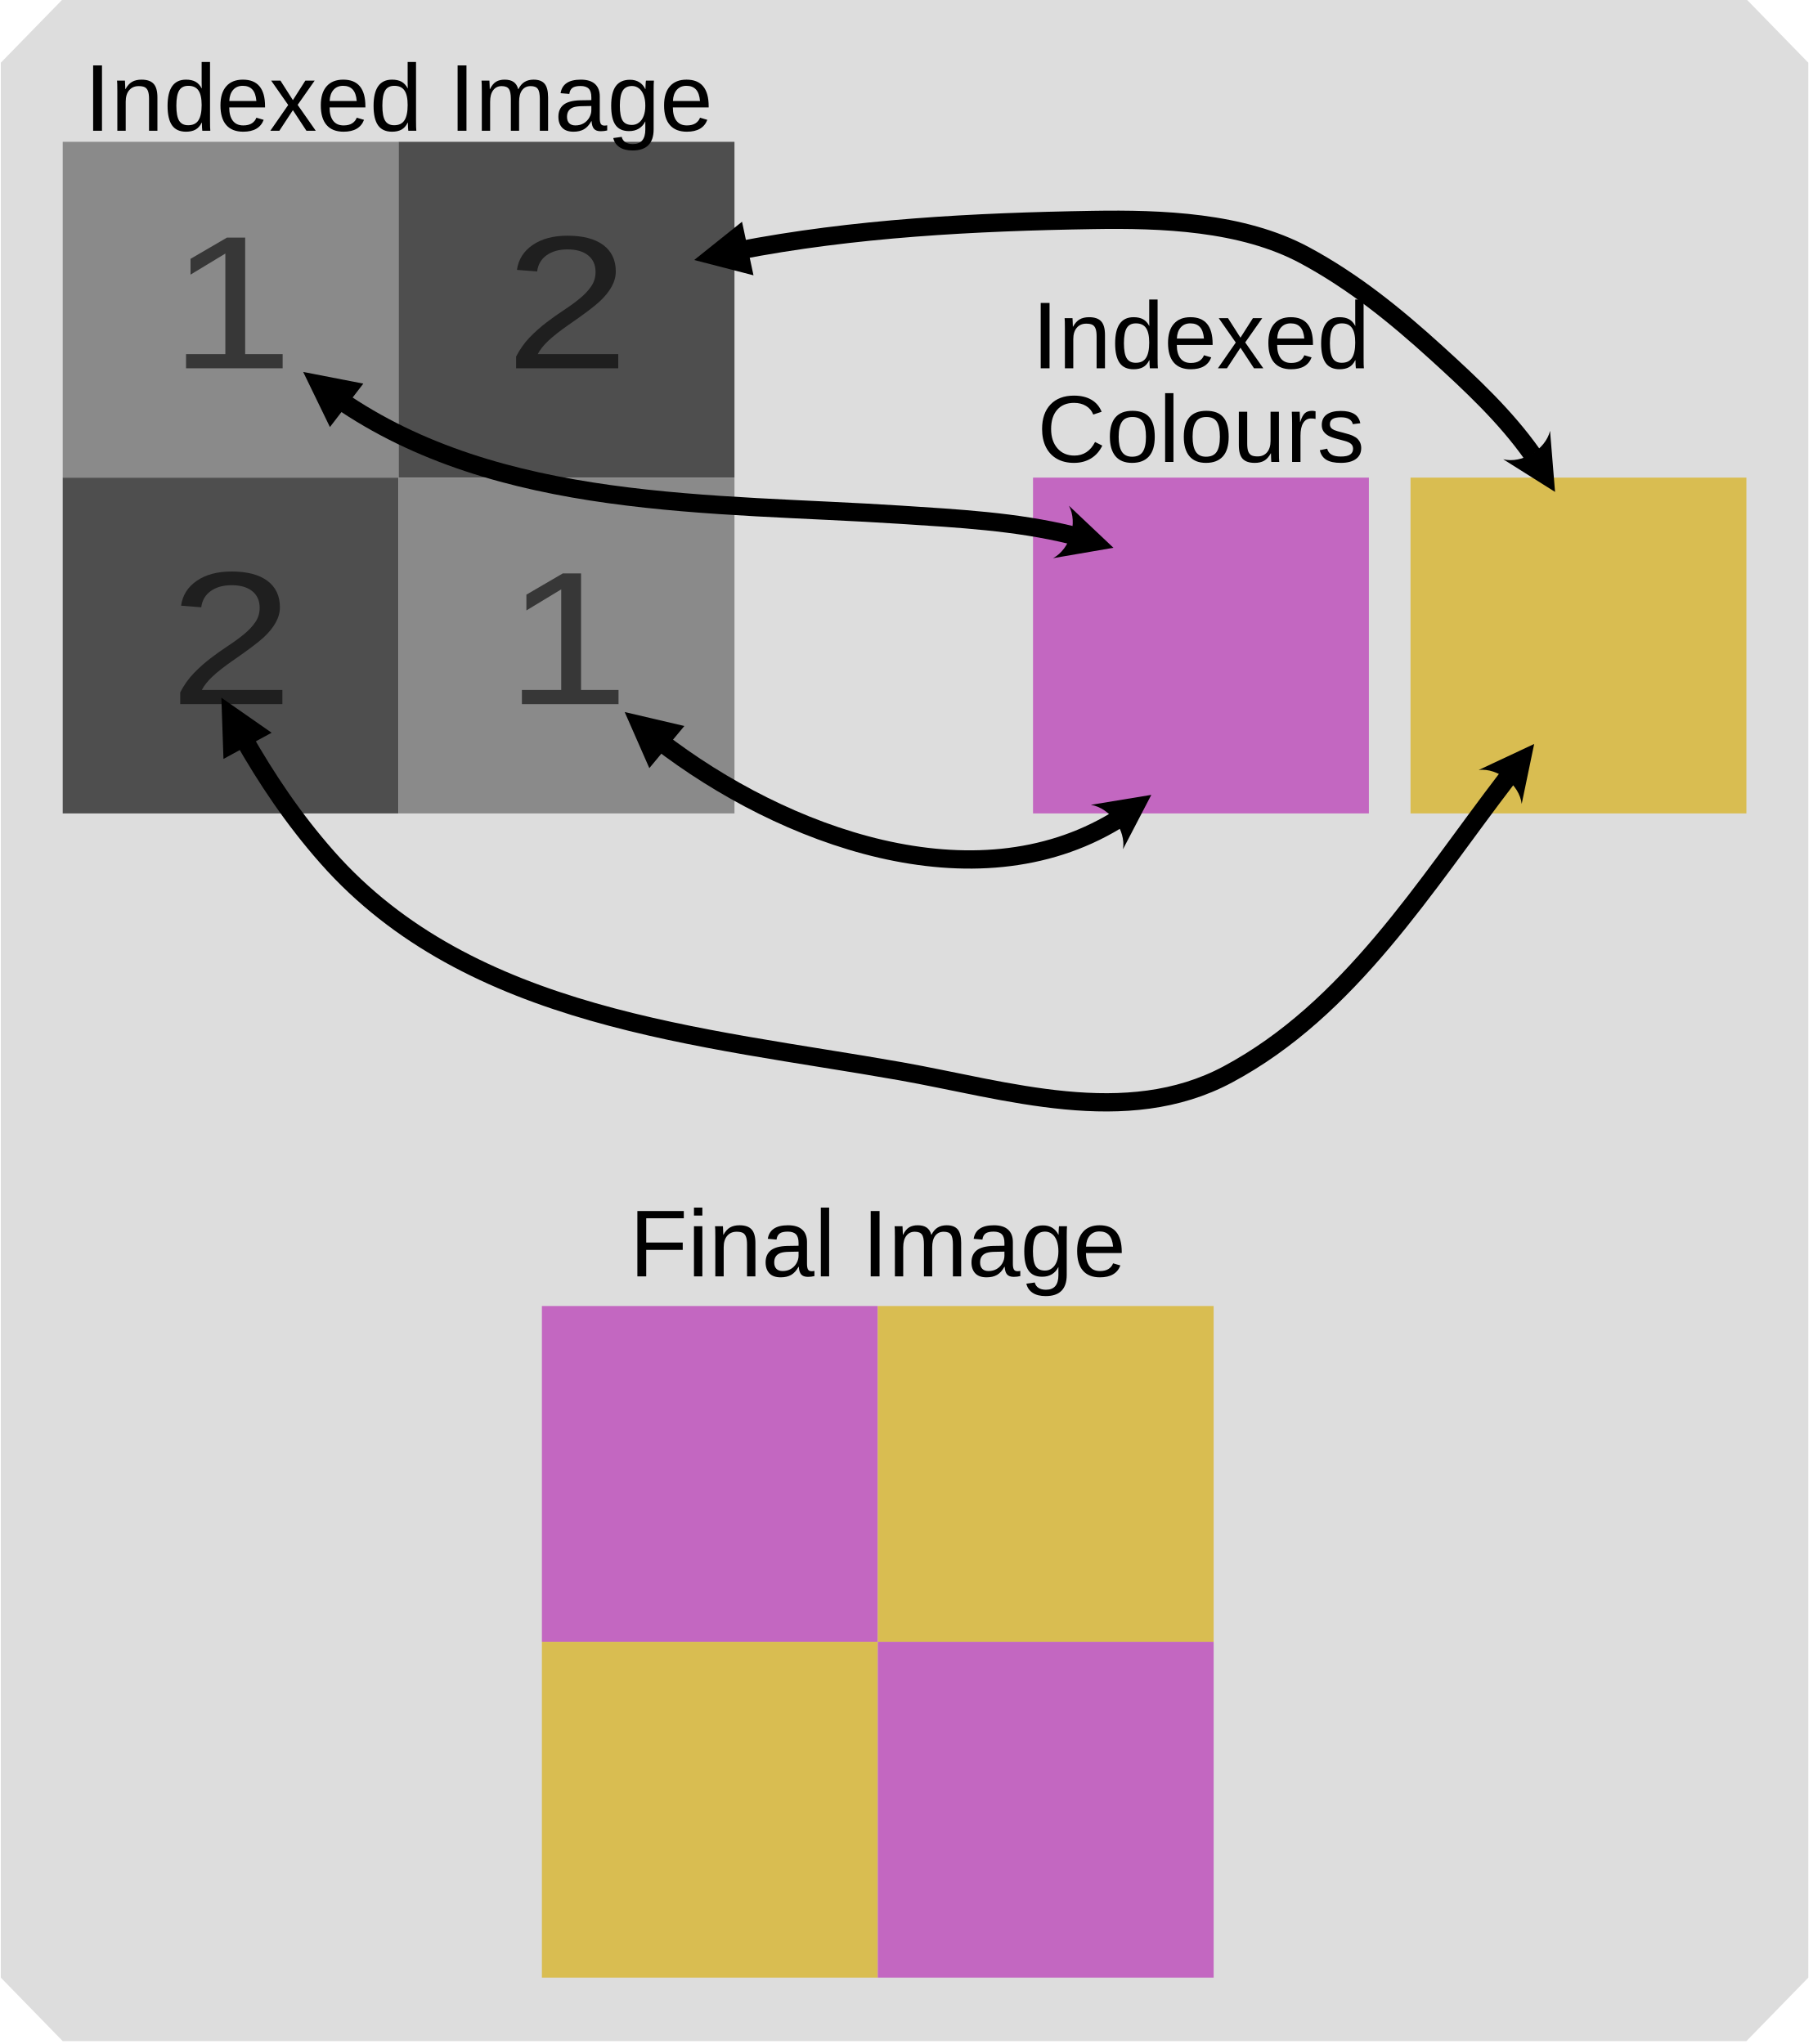
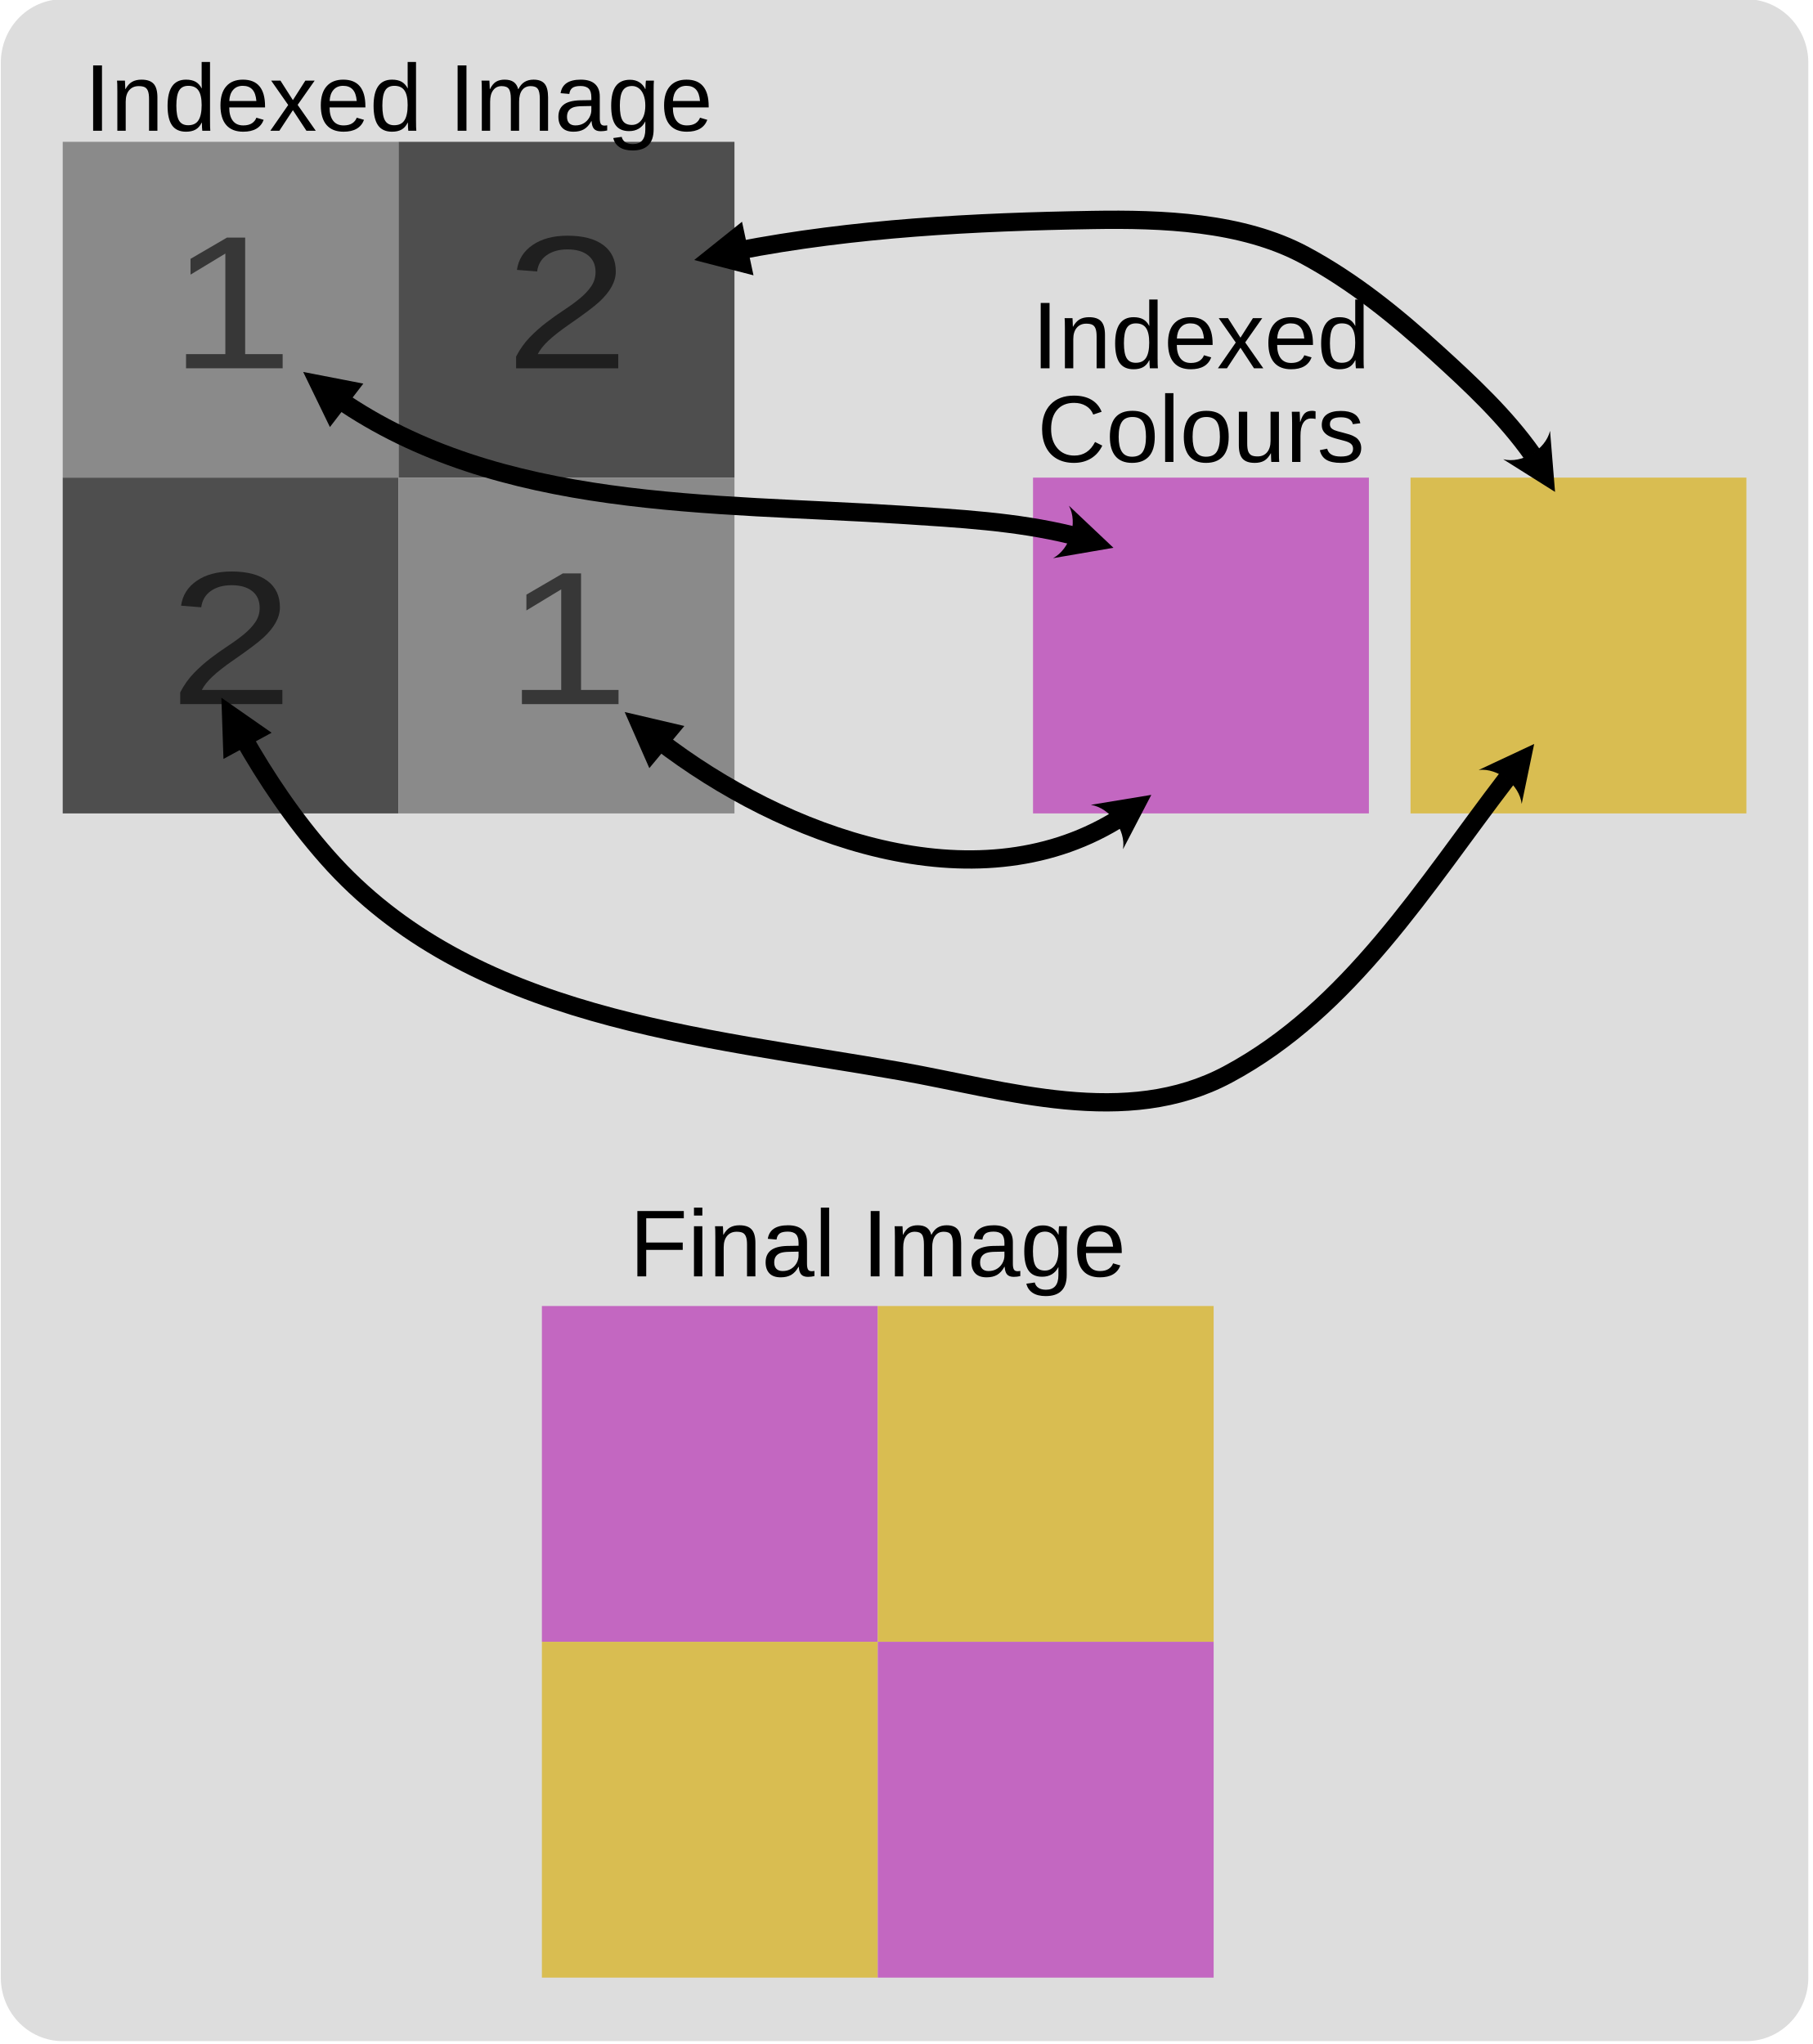
- <svg xmlns="http://www.w3.org/2000/svg" width="100%" height="100%" viewBox="0 0 477 538" version="1.1" xml:space="preserve" style="fill-rule:evenodd;clip-rule:evenodd;stroke-linecap:round;stroke-linejoin:bevel;stroke-miterlimit:1.5;">
+ <svg xmlns="http://www.w3.org/2000/svg" width="100%" height="100%" viewBox="0 0 477 538" version="1.1" xml:space="preserve" style="fill-rule:evenodd;clip-rule:evenodd;stroke-linecap:round;stroke-linejoin:round;stroke-miterlimit:1.5;">
  <g transform="matrix(1,0,0,1,-86.4592,-65.6473)">
    <g transform="matrix(0.929446,0,0,0.953717,71.0779,67.7443)">
      <rect x="34.308" y="15.109" width="476.698" height="528.479" style="fill:rgb(221,221,221);stroke:rgb(221,221,221);stroke-width:35.06px;" />
    </g>
    <g transform="matrix(1,0,0,1,50.5198,67.045)">
      <rect x="52.446" y="35.93" width="88.386" height="88.386" style="fill:rgb(138,138,138);" />
    </g>
    <g transform="matrix(1.18,0,0,1,-76.2703,87.4418)">
      <text x="175.582px" y="75.145px" style="font-family:'ArialMT', 'Arial', sans-serif;font-size:50px;fill-opacity:0.6;">1</text>
    </g>
    <g transform="matrix(1,0,0,1,138.906,67.045)">
      <rect x="52.446" y="35.93" width="88.386" height="88.386" style="fill:rgb(78,78,78);" />
    </g>
    <g transform="matrix(1.18,0,0,1,12.116,87.4418)">
      <text x="175.582px" y="75.145px" style="font-family:'ArialMT', 'Arial', sans-serif;font-size:50px;fill-opacity:0.6;">2</text>
    </g>
    <g transform="matrix(1,0,0,1,50.5198,155.431)">
      <rect x="52.446" y="35.93" width="88.386" height="88.386" style="fill:rgb(78,78,78);" />
    </g>
    <g transform="matrix(1.18,0,0,1,-76.2703,175.828)">
      <text x="175.582px" y="75.145px" style="font-family:'ArialMT', 'Arial', sans-serif;font-size:50px;fill-opacity:0.6;">2</text>
    </g>
    <g transform="matrix(1,0,0,1,138.906,155.431)">
      <rect x="52.446" y="35.93" width="88.386" height="88.386" style="fill:rgb(138,138,138);" />
    </g>
    <g transform="matrix(1,0,0,1,19.5719,-1.13687e-13)">
      <g transform="matrix(1,0,0,1,157.044,373.47)">
        <rect x="52.446" y="35.93" width="88.386" height="88.386" style="fill:rgb(195,103,193);" />
      </g>
      <g transform="matrix(1,0,0,1,245.43,373.47)">
        <rect x="52.446" y="35.93" width="88.386" height="88.386" style="fill:rgb(217,189,81);" />
      </g>
      <g transform="matrix(1,0,0,1,157.044,461.856)">
        <rect x="52.446" y="35.93" width="88.386" height="88.386" style="fill:rgb(217,189,81);" />
      </g>
      <g transform="matrix(1,0,0,1,245.43,461.856)">
        <rect x="52.446" y="35.93" width="88.386" height="88.386" style="fill:rgb(195,103,193);" />
      </g>
      <g transform="matrix(1,0,0,1,125.791,383.693)">
        <text x="106.777px" y="17.908px" style="font-family:'ArialMT', 'Arial', sans-serif;font-size:25px;">Final Image</text>
      </g>
    </g>
    <g transform="matrix(1,0,0,1,305.858,155.431)">
      <rect x="52.446" y="35.93" width="88.386" height="88.386" style="fill:rgb(195,103,193);" />
    </g>
    <g transform="matrix(1,0,0,1,405.198,155.431)">
      <rect x="52.446" y="35.93" width="88.386" height="88.386" style="fill:rgb(217,189,81);" />
    </g>
    <g transform="matrix(1.18,0,0,1,12.116,175.828)">
      <text x="175.582px" y="75.145px" style="font-family:'ArialMT', 'Arial', sans-serif;font-size:50px;fill-opacity:0.6;">1</text>
    </g>
    <g transform="matrix(1,0,0,1,50.5198,67.045)">
      <g transform="matrix(1,-0,-0,1,35.9394,-1.39764)">
        <path d="M95.611,100.969L79.781,97.897L86.821,112.404L95.611,100.969Z" />
        <path d="M281.292,133.109L293.011,144.185L277.119,146.915C281.613,144.507 283.7,137.604 281.292,133.109Z" />
-         <path d="M88.929,104.929C131.448,134.425 187.531,132.262 237.118,135.492C252.047,136.464 267.338,137.259 281.967,140.846" style="fill:none;stroke:black;stroke-width:4.81px;stroke-linecap:butt;stroke-linejoin:round;" />
+         <path d="M88.929,104.929C131.448,134.425 187.531,132.262 237.118,135.492C252.047,136.464 267.338,137.259 281.967,140.846" style="fill:none;stroke:black;stroke-width:4.81px;stroke-linecap:butt;" />
      </g>
    </g>
    <g transform="matrix(1,0,0,1,50.5198,67.045)">
      <g transform="matrix(1,-0,-0,1,35.9394,-1.39764)">
        <path d="M180.092,191.088L164.39,187.416L170.874,202.181L180.092,191.088Z" />
        <path d="M287.06,211.841L302.971,209.219L295.523,223.521C296.327,218.485 292.096,212.646 287.06,211.841Z" />
-         <path d="M173.265,194.791C206.367,220.321 256.328,238.567 293.627,215.989" style="fill:none;stroke:black;stroke-width:4.81px;stroke-linecap:butt;stroke-linejoin:round;" />
+         <path d="M173.265,194.791C206.367,220.321 256.328,238.567 293.627,215.989" style="fill:none;stroke:black;stroke-width:4.81px;stroke-linecap:butt;" />
      </g>
    </g>
    <g transform="matrix(1,0,0,1,50.5198,67.045)">
      <g transform="matrix(1,-0,-0,1,35.9394,-1.39764)">
        <path d="M71.478,192.863L58.251,183.639L58.808,199.755L71.478,192.863Z" />
        <path d="M389.124,202.662L403.726,195.819L400.439,211.606C399.846,206.542 394.189,202.069 389.124,202.662Z" />
-         <path d="M63.765,193.775C70.194,205.084 77.228,215.581 86.082,225.621C123.751,268.343 184.69,272.705 236.952,281.955C264.822,286.887 296.242,297.163 323.098,282.799C355.184,265.637 374.999,233.036 396.57,204.871" style="fill:none;stroke:black;stroke-width:4.81px;stroke-linecap:butt;stroke-linejoin:round;" />
+         <path d="M63.765,193.775C70.194,205.084 77.228,215.581 86.082,225.621C123.751,268.343 184.69,272.705 236.952,281.955C264.822,286.887 296.242,297.163 323.098,282.799C355.184,265.637 374.999,233.036 396.57,204.871" style="fill:none;stroke:black;stroke-width:4.81px;stroke-linecap:butt;" />
      </g>
    </g>
    <g transform="matrix(1,0,0,1,50.5198,67.045)">
      <g transform="matrix(1,-0,-0,1,35.9394,-1.39764)">
        <path d="M195.266,58.364L182.672,68.435L198.285,72.468L195.266,58.364Z" />
        <path d="M407.904,113.403L409.217,129.475L395.571,120.882C400.524,122.095 406.69,118.355 407.904,113.403Z" />
-         <path d="M193.955,66.02C224.692,60.027 256.579,58.402 287.641,57.896C305.531,57.604 326.86,58.322 343.314,67.175C356.235,74.128 367.258,83.092 378.051,92.908C387.143,101.176 396.175,109.618 403.233,119.609" style="fill:none;stroke:black;stroke-width:4.81px;stroke-linecap:butt;stroke-linejoin:round;" />
+         <path d="M193.955,66.02C224.692,60.027 256.579,58.402 287.641,57.896C305.531,57.604 326.86,58.322 343.314,67.175C356.235,74.128 367.258,83.092 378.051,92.908C387.143,101.176 396.175,109.618 403.233,119.609" style="fill:none;stroke:black;stroke-width:4.81px;stroke-linecap:butt;" />
      </g>
    </g>
    <g transform="matrix(1,0,0,1,22.3479,82.1537)">
      <text x="86.308px" y="17.908px" style="font-family:'ArialMT', 'Arial', sans-serif;font-size:25px;">Indexed Image</text>
    </g>
    <g transform="matrix(1,0,0,1,230.412,144.679)">
      <text x="127.602px" y="17.908px" style="font-family:'ArialMT', 'Arial', sans-serif;font-size:25px;">Ind</text>
      <text x="162.356px" y="17.908px" style="font-family:'ArialMT', 'Arial', sans-serif;font-size:25px;">e</text>
      <text x="176.26px" y="17.908px" style="font-family:'ArialMT', 'Arial', sans-serif;font-size:25px;">xed</text>
    </g>
    <g transform="matrix(1,0,0,1,230.412,169.322)">
      <text x="129.012px" y="17.908px" style="font-family:'ArialMT', 'Arial', sans-serif;font-size:25px;">Colours</text>
    </g>
  </g>
</svg>
